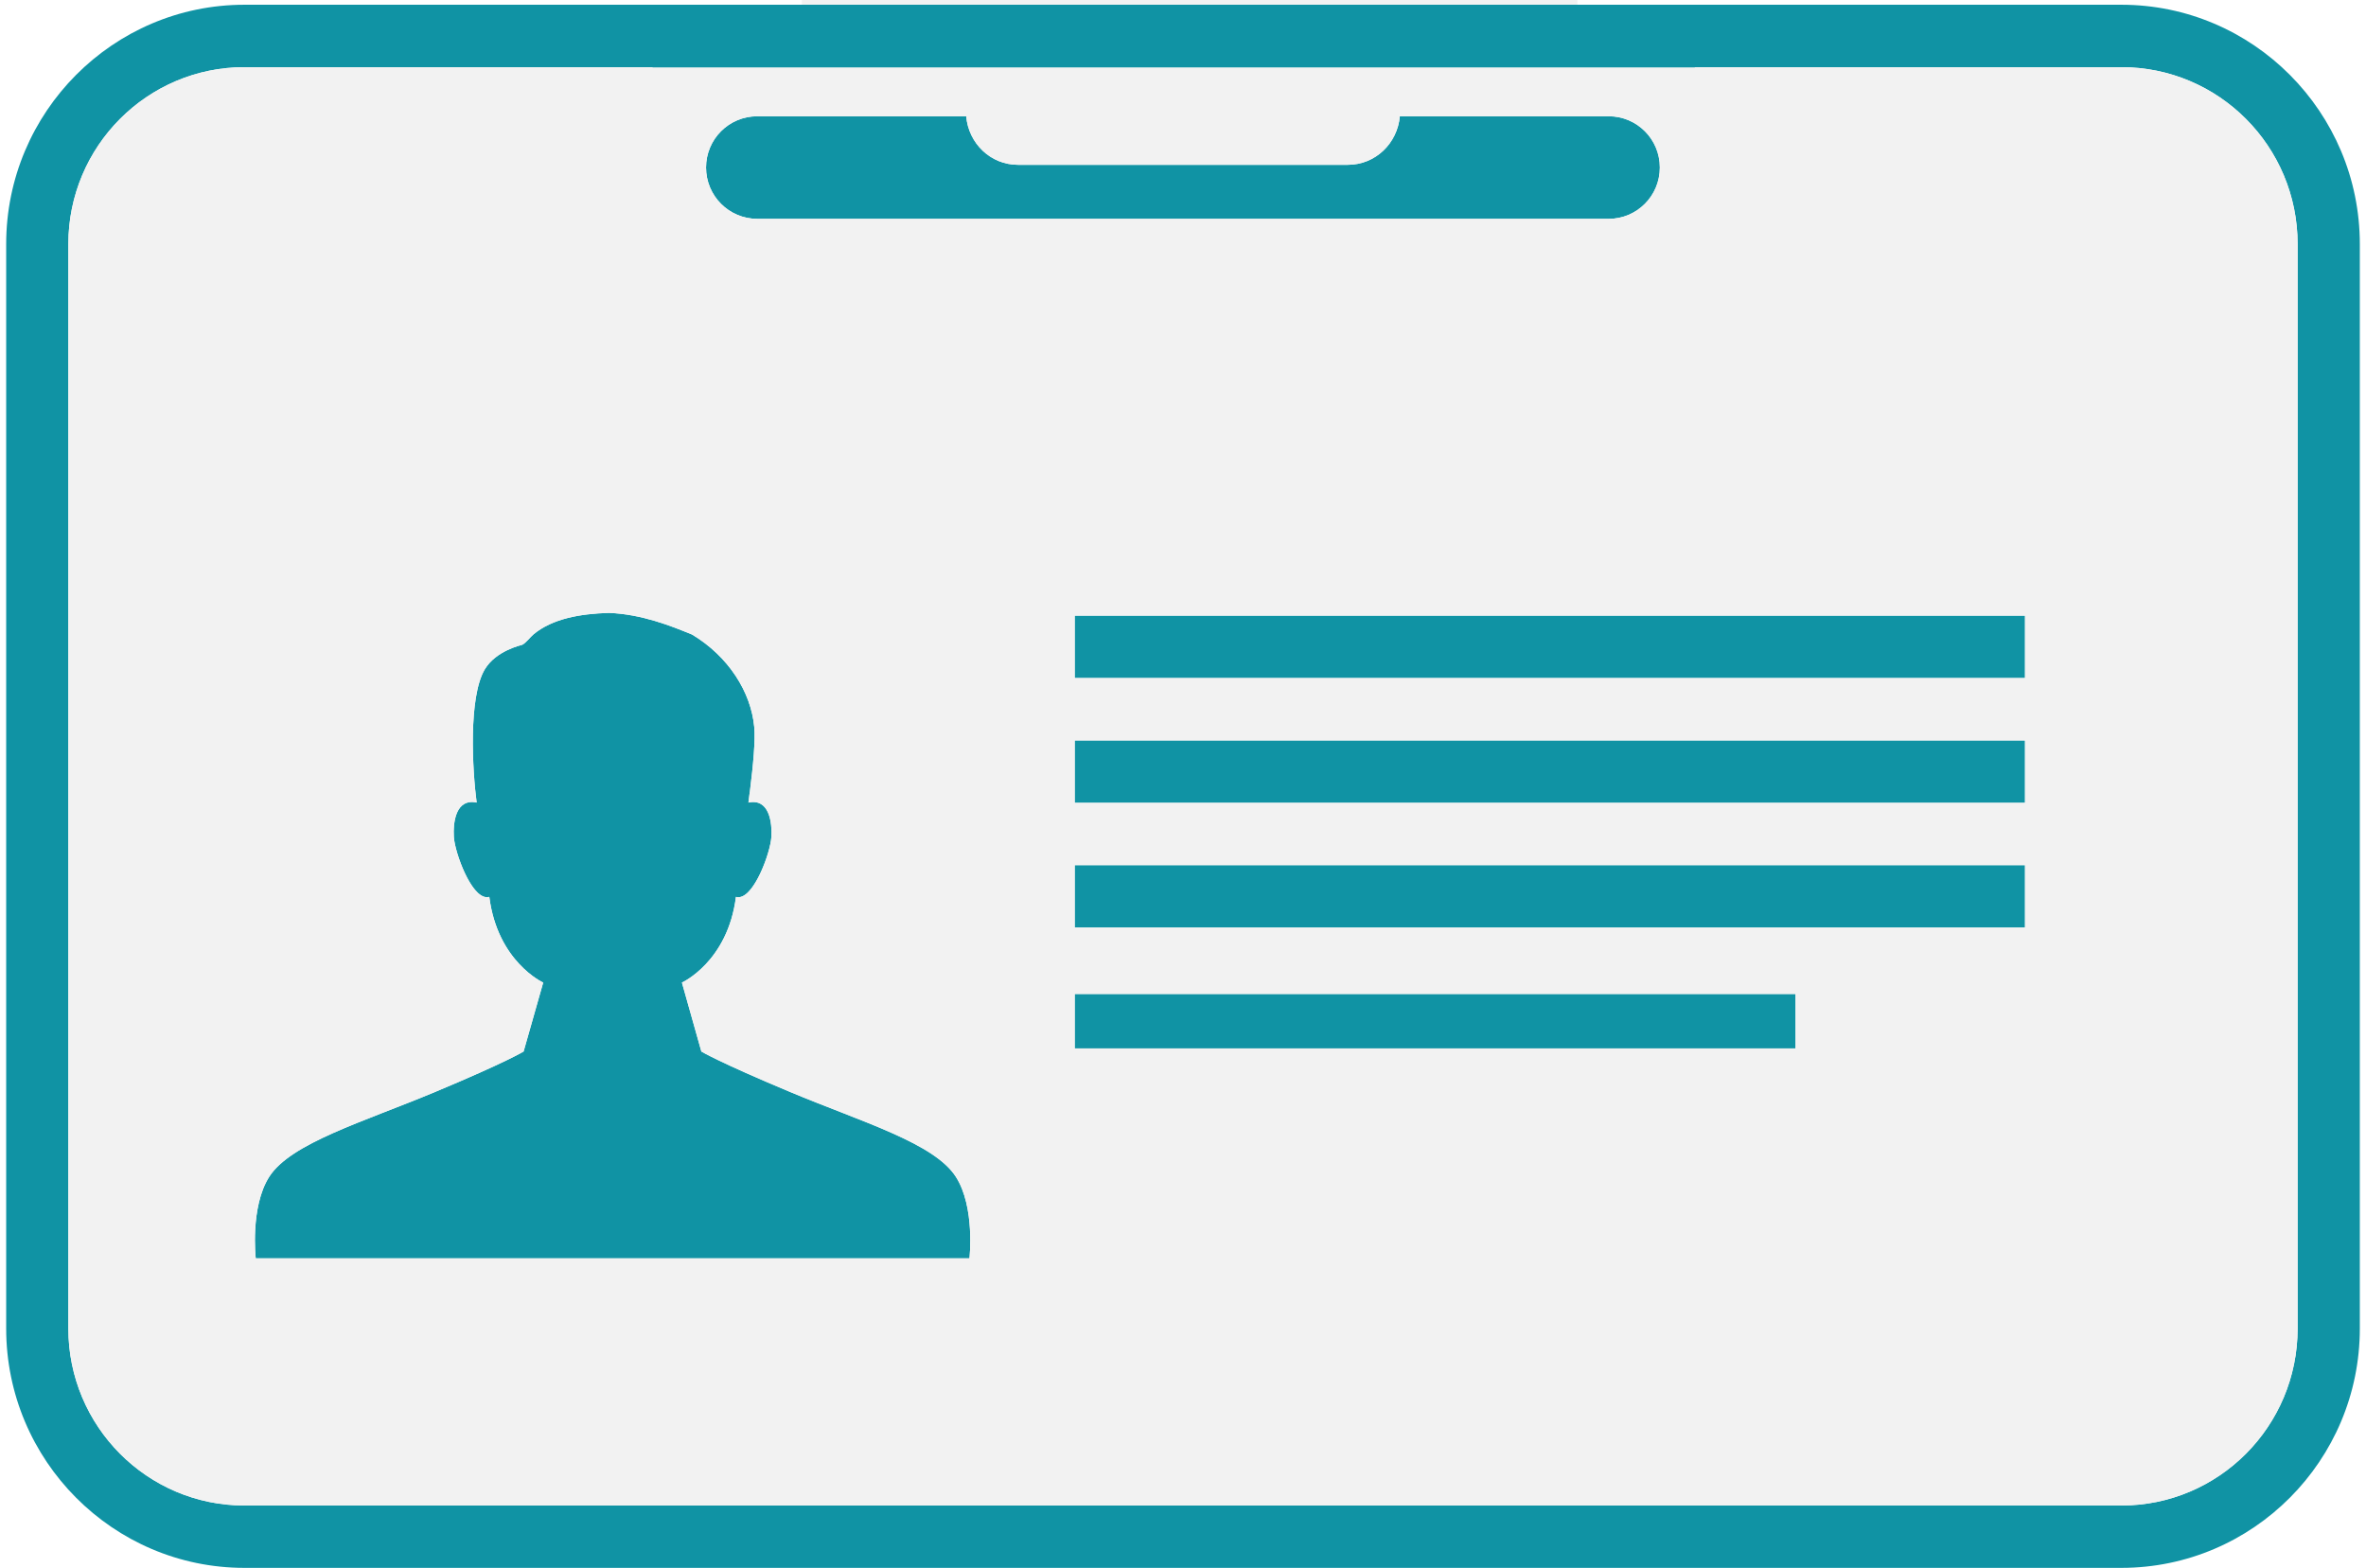
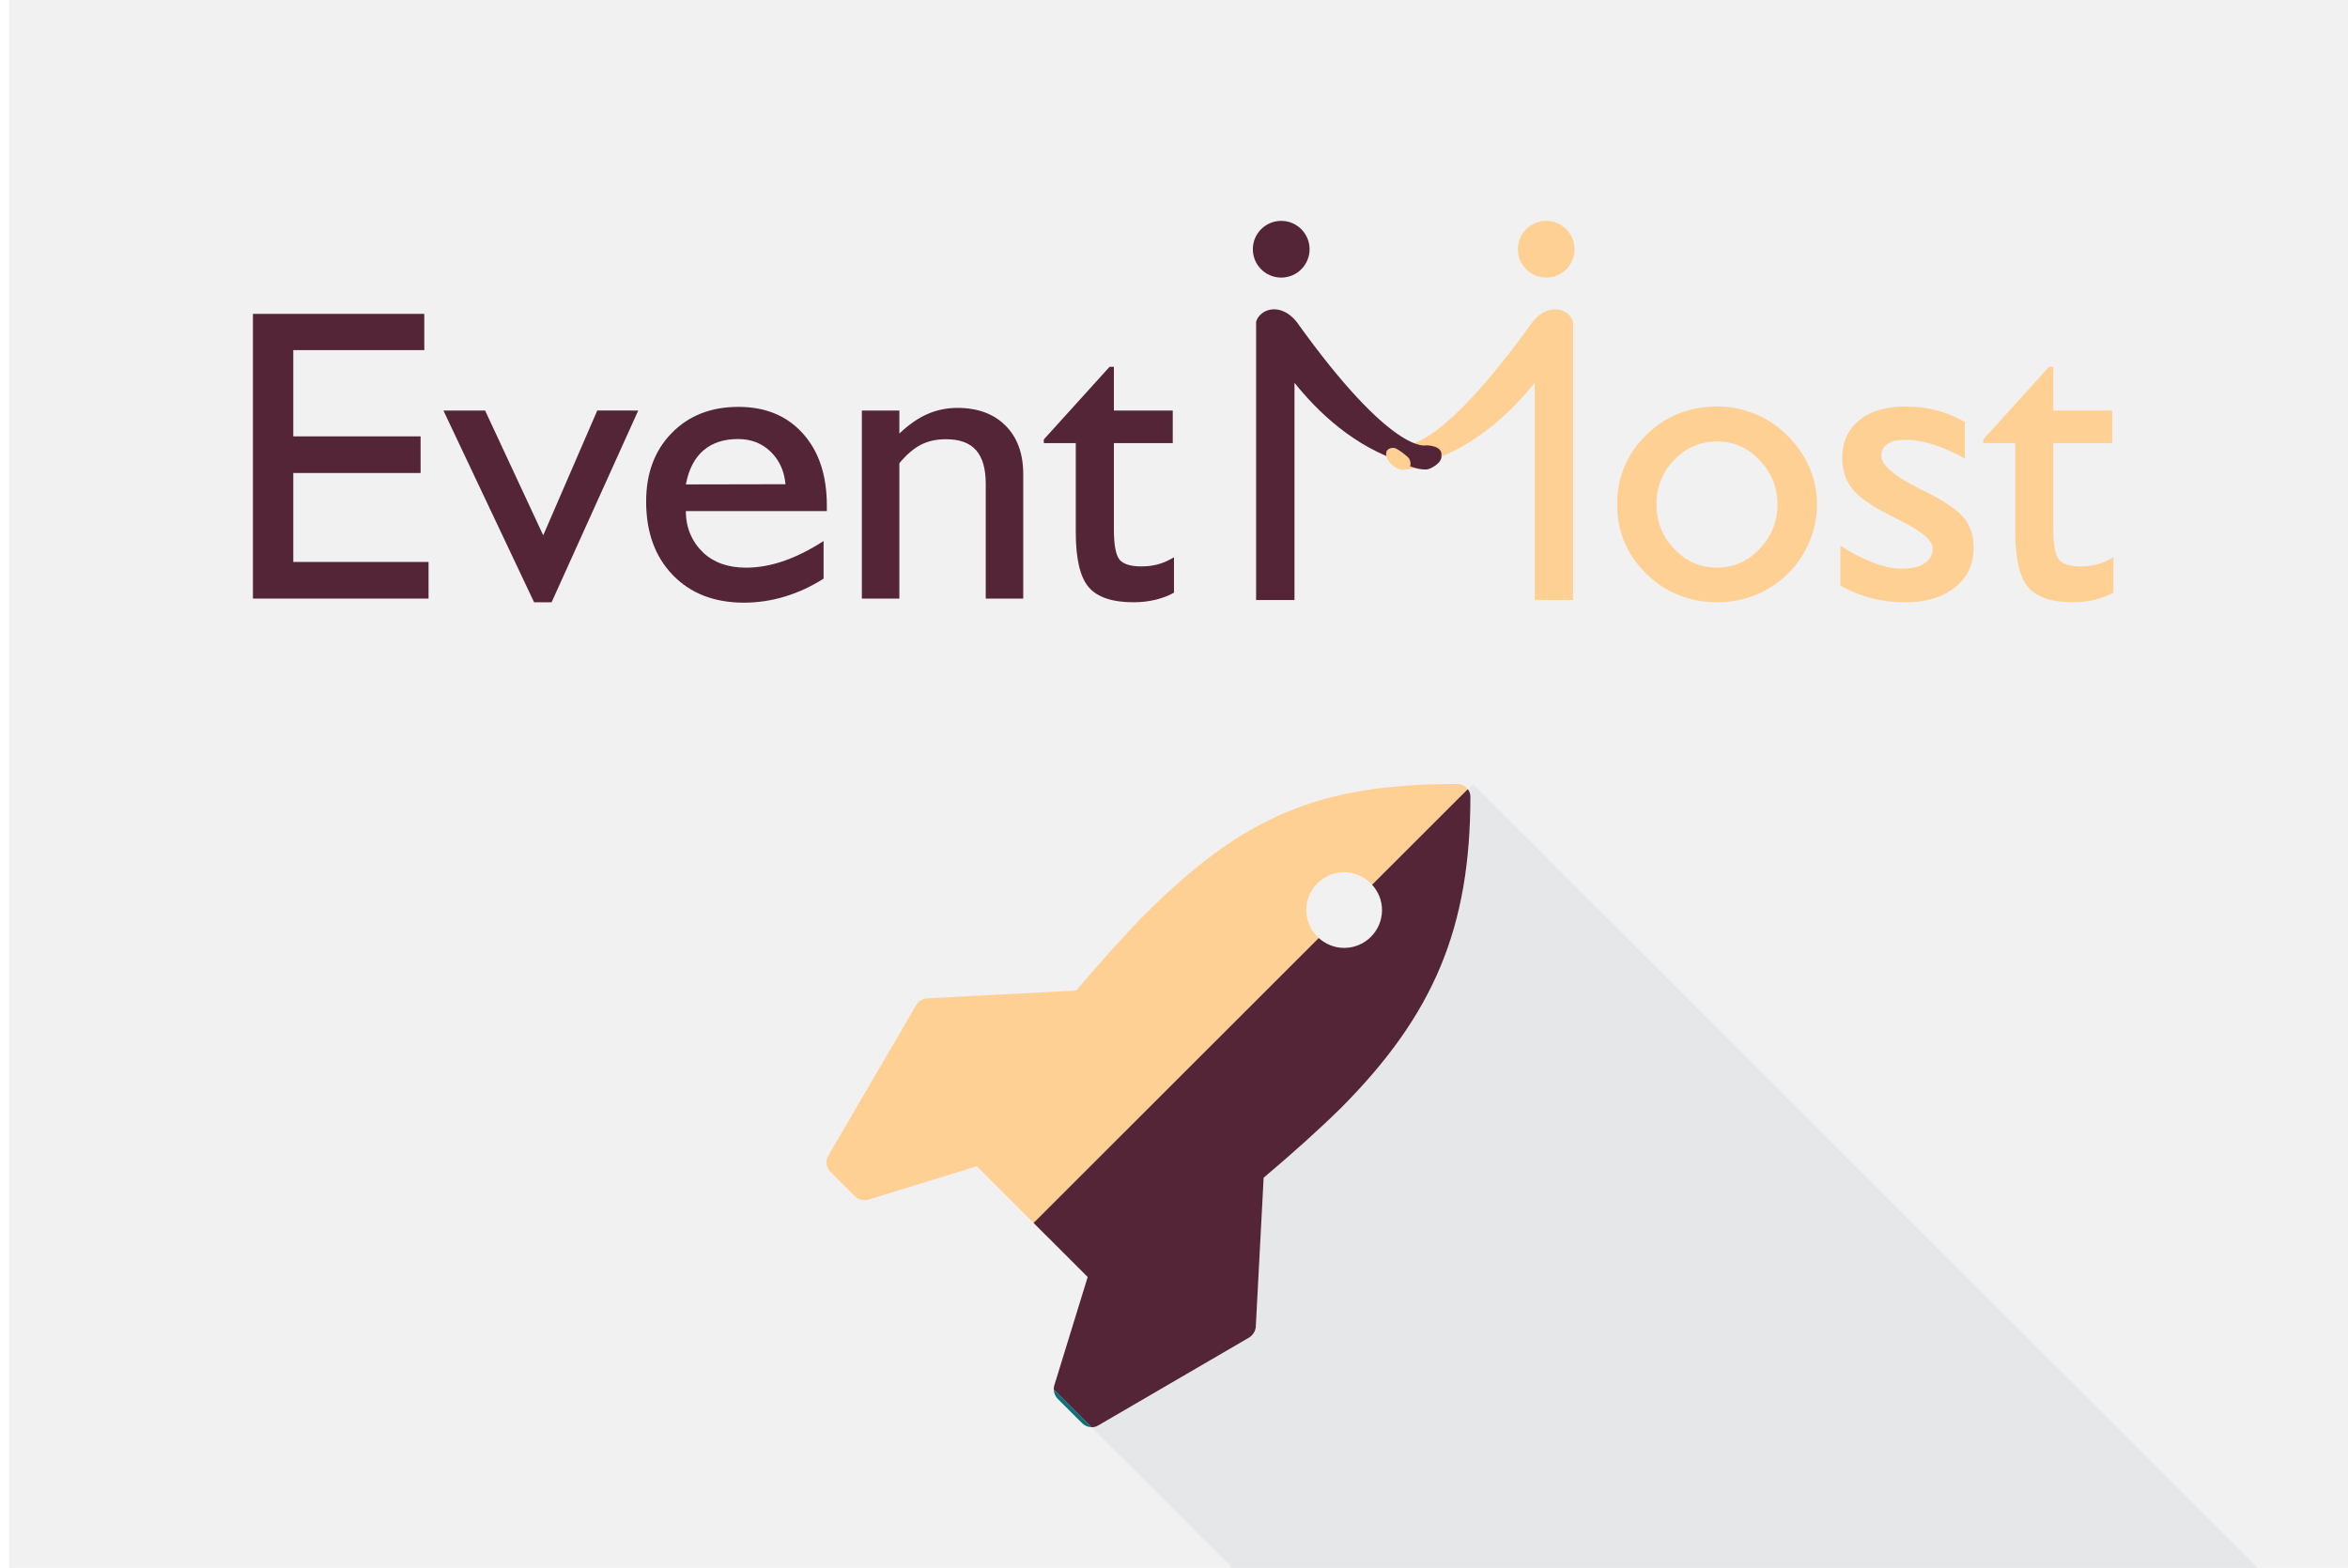
- <svg xmlns="http://www.w3.org/2000/svg" version="1.1" id="Layer_1" x="0px" y="0px" width="255px" height="169px" viewBox="0 0 255 169" enable-background="new 0 0 255 169" xml:space="preserve">
+ <svg xmlns="http://www.w3.org/2000/svg" version="1.1" id="Layer_1" x="0px" y="0px" width="256px" height="171px" viewBox="0 0 256 171" enable-background="new 0 0 256 171" xml:space="preserve">
  <g>
-     <path fill="#1093A4" d="M150.963-47.498V7.239h77.668c10.502,0,18.998,8.535,18.998,19.067V143.2   c0,10.538-8.496,19.079-18.998,19.079H26.345c-10.471,0-18.978-8.541-18.978-19.079V26.306c0-10.532,8.507-19.067,18.978-19.067   h77.687v-54.737H150.963 M127.494-20.756c4.152,0,7.498-3.369,7.498-7.527c0-4.146-3.346-7.526-7.498-7.526   c-4.126,0-7.498,3.381-7.498,7.526C119.996-24.125,123.368-20.756,127.494-20.756 M109.714,17.765   c-2.966,0-5.331-2.322-5.578-5.233H81.608c-3.045,0-5.513,2.466-5.513,5.525c0,3.054,2.468,5.531,5.513,5.531h91.784   c3.033,0,5.502-2.478,5.502-5.531c0-3.059-2.469-5.525-5.502-5.525h-22.521c-0.258,2.912-2.625,5.233-5.609,5.233H109.714    M51.371,86.507c-0.184-0.037-0.351-0.062-0.501-0.062c-1.771,0-2.048,2.273-1.955,3.779c0.102,1.618,1.828,6.488,3.57,6.488   c0.079,0,0.173-0.013,0.25-0.037c0.893,7.006,5.809,9.235,5.809,9.235l-2.112,7.429c0,0-1.813,1.132-9.55,4.365   c-7.727,3.232-15.537,5.499-17.867,9.141c-2.079,3.272-1.451,8.789-1.451,8.789h76.921c0,0,0.632-5.517-1.466-8.789   c-2.331-3.642-10.139-5.908-17.857-9.141c-7.729-3.233-9.573-4.365-9.573-4.365l-2.095-7.429c0,0,4.932-2.229,5.823-9.235   c0.09,0.024,0.17,0.037,0.263,0.037c1.732,0,3.467-4.87,3.555-6.488c0.097-1.506-0.209-3.779-1.962-3.779   c-0.159,0-0.331,0.024-0.511,0.062c0.054-0.35,0.089-0.706,0.133-1.065c0-0.013,0-0.034,0.015-0.034   c0.375-3,0.612-5.611,0.48-7.051c-0.351-3.753-2.759-7.598-6.721-9.973c-0.024-0.018-0.058-0.027-0.083-0.027   c-2.121-0.87-5.308-2.155-8.854-2.294c-3.127,0.089-6.093,0.629-8.111,2.294c-0.324,0.26-0.853,0.959-1.235,1.142   c-0.111,0.05-2.818,0.614-4.038,2.65C50.458,75.146,50.916,83.065,51.371,86.507 M115.829,73.085h102.419v-6.726H115.829V73.085    M115.829,86.534h102.419v-6.724H115.829V86.534 M115.829,99.982h102.419v-6.726H115.829V99.982 M115.829,113.006h77.683v-5.866   h-77.683V113.006 M127.494-34.456c3.404,0,6.16,2.756,6.16,6.172c0,3.412-2.756,6.188-6.16,6.188c-3.399,0-6.151-2.775-6.151-6.188   C121.343-31.7,124.095-34.456,127.494-34.456 M150.963-54.225h-46.932c-3.704,0-6.697,3.003-6.697,6.728V0.511H26.345   c-14.153,0-25.679,11.572-25.679,25.795V143.2c0,14.229,11.525,25.8,25.679,25.8h202.286c14.172,0,25.703-11.571,25.703-25.8   V26.306c0-14.223-11.531-25.795-25.703-25.795h-70.963v-48.009C157.666-51.222,154.67-54.225,150.963-54.225L150.963-54.225z" />
-     <path fill="#F2F2F2" d="M228.631,7.239h-77.668v-54.737h-46.932V7.239H26.345c-10.471,0-18.978,8.535-18.978,19.067V143.2   c0,10.538,8.507,19.079,18.978,19.079h202.286c10.502,0,19-8.541,19-19.079V26.306C247.629,15.774,239.133,7.239,228.631,7.239z    M104.485,135.637h-76.92c0,0-0.63-5.517,1.45-8.789c2.33-3.642,10.141-5.91,17.867-9.143c7.737-3.233,9.551-4.365,9.551-4.365   l2.111-7.429c0,0-4.916-2.229-5.809-9.235c-1.82,0.521-3.72-4.751-3.82-6.451c-0.103-1.64,0.232-4.193,2.457-3.718   c-0.455-3.441-0.912-11.36,0.877-14.355c1.221-2.036,3.928-2.604,4.039-2.653c0.383-0.183,0.911-0.882,1.235-1.142   c2.018-1.662,4.982-2.202,8.111-2.292c3.546,0.137,6.733,1.422,8.854,2.292c0.025,0,0.059,0.013,0.083,0.027   c3.962,2.378,6.37,6.22,6.72,9.976c0.133,1.439-0.104,4.048-0.48,7.05c-0.014,0-0.014,0.022-0.014,0.035   c-0.044,0.356-0.078,0.713-0.133,1.064c2.213-0.476,2.568,2.076,2.473,3.719c-0.099,1.697-2.003,6.971-3.817,6.45   c-0.892,7.006-5.823,9.235-5.823,9.235l2.095,7.43c0,0,1.845,1.132,9.573,4.364c7.719,3.232,15.526,5.499,17.856,9.141   C105.117,130.12,104.485,135.637,104.485,135.637z M173.393,23.588H81.608c-3.045,0-5.513-2.478-5.513-5.531   c0-3.059,2.468-5.525,5.513-5.525h22.527c0.247,2.912,2.612,5.233,5.578,5.233h35.548c2.984,0,5.352-2.322,5.609-5.233h22.521   c3.033,0,5.502,2.466,5.502,5.525C178.895,21.11,176.424,23.588,173.393,23.588z M133.654-28.284c0,3.412-2.756,6.188-6.159,6.188   c-3.399,0-6.151-2.775-6.151-6.188c0-3.416,2.751-6.172,6.151-6.172C130.898-34.456,133.654-31.7,133.654-28.284z M218.25,73.085   H115.829v-6.726h102.419v6.726H218.25z M218.25,86.534H115.829v-6.724h102.419v6.724H218.25z M218.25,99.982H115.829v-6.726   h102.419v6.726H218.25z M193.512,113.006h-77.683v-5.866h77.683V113.006z" />
-   </g>
-   <rect x="86.417" y="-7.167" fill="#F2F2F2" width="83.583" height="7.678" />
-   <g>
-     <rect x="70.333" y="0.511" fill="#1093A4" width="112.333" height="6.739" />
-     <rect x="70.333" y="0.511" fill="#1093A4" width="112.333" height="6.739" />
-     <rect x="70.333" y="0.511" fill="#1093A4" width="112.333" height="6.739" />
+     <rect x="1" fill="#F1F1F2" width="256" height="171" />
+     <path fill="#E6E7E8" d="M160.594,85.5l-0.566,0.566c0.178,0.225,0.287,0.502,0.287,0.807c0,14.273-3.957,23.773-14.149,34   c-2.495,2.449-5.337,4.988-8.392,7.57l-0.858,16.285c-0.043,0.434-0.302,0.858-0.687,1.123l-16.519,9.625   c-0.216,0.125-0.432,0.176-0.69,0.176c-0.006,0-0.013-0.004-0.02-0.004L134.363,171H246.16L160.594,85.5z" />
+     <g>
+       <path fill="#542437" d="M27.577,65.282V34.231h18.682v3.95H31.976v9.411h13.881v3.994H31.976v9.701h14.749v3.995H27.577z" />
+       <path fill="#542437" d="M58.231,65.683l-9.884-20.909l4.545,0.003l6.335,13.606l5.895-13.617l4.464,0.008L60.14,65.683H58.231z" />
+       <path fill="#542437" d="M89.793,63.106c-1.317,0.846-2.711,1.491-4.184,1.944c-1.476,0.451-2.977,0.676-4.5,0.676    c-3.229,0-5.813-1.001-7.751-3.007c-1.941-2.005-2.91-4.68-2.91-8.025c0-3.076,0.928-5.566,2.787-7.467    c1.859-1.902,4.283-2.853,7.275-2.853c2.947,0,5.291,0.97,7.03,2.908c1.741,1.939,2.61,4.558,2.61,7.857v0.6H74.778    c0,0.933,0.167,1.78,0.5,2.542c0.333,0.761,0.804,1.43,1.411,2.007c1.169,1.082,2.717,1.622,4.642,1.622    c1.333,0,2.699-0.241,4.098-0.722c1.402-0.48,2.855-1.209,4.365-2.185L89.793,63.106L89.793,63.106z M74.778,52.831l10.864-0.022    c-0.134-1.449-0.675-2.634-1.624-3.552c-0.948-0.915-2.132-1.375-3.552-1.375c-1.557,0-2.814,0.413-3.777,1.245    C75.727,49.953,75.09,51.187,74.778,52.831z" />
+       <path fill="#542437" d="M93.968,65.282V44.773h4.089v2.508c1.036-0.983,2.065-1.695,3.087-2.136    c1.021-0.441,2.104-0.66,3.244-0.66c2.205,0,3.953,0.644,5.241,1.93c1.289,1.285,1.933,3.051,1.933,5.3v13.567h-4.087V52.757    c0-1.641-0.352-2.858-1.055-3.657c-0.705-0.8-1.796-1.198-3.277-1.198c-1.037,0-1.946,0.198-2.734,0.601    c-0.784,0.397-1.568,1.071-2.352,2.014v14.764L93.968,65.282L93.968,65.282z" />
+       <path fill="#542437" d="M127.998,64.639c-0.578,0.326-1.243,0.579-1.998,0.766c-0.754,0.185-1.563,0.278-2.42,0.278    c-2.311,0-3.937-0.548-4.878-1.642c-0.94-1.096-1.411-3.094-1.411-5.997v-9.719h-3.485v-0.399l7.173-7.925h0.467v4.772h6.418    v3.552h-6.418v9.413c0,1.686,0.206,2.788,0.621,3.306c0.431,0.489,1.223,0.73,2.377,0.73c0.666,0,1.284-0.08,1.855-0.242    c0.568-0.163,1.136-0.417,1.698-0.754L127.998,64.639L127.998,64.639z" />
+       <path fill="#FFD093" d="M176.316,55.006c0-2.974,1.059-5.497,3.176-7.57c2.119-2.07,4.703-3.105,7.752-3.105    c1.423,0,2.795,0.273,4.121,0.82c1.328,0.548,2.507,1.34,3.543,2.374c1.035,1.035,1.826,2.194,2.377,3.474    c0.548,1.281,0.82,2.616,0.82,4.007c0,1.42-0.281,2.789-0.844,4.106c-0.281,0.665-0.615,1.288-1,1.864    c-0.385,0.577-0.844,1.117-1.377,1.619c-1.008,1.008-2.167,1.771-3.488,2.298c-1.315,0.524-2.701,0.789-4.151,0.789    c-3.05,0-5.634-1.037-7.753-3.109C177.374,60.502,176.316,57.98,176.316,55.006z M180.602,55.006c0,1.893,0.646,3.519,1.945,4.872    c1.295,1.355,2.846,2.031,4.654,2.031c1.789,0,3.338-0.68,4.641-2.041c1.303-1.362,1.955-2.982,1.955-4.862    c0-1.85-0.65-3.455-1.943-4.816c-1.296-1.361-2.848-2.041-4.652-2.041c-1.822,0-3.377,0.667-4.666,2.007    C181.248,51.495,180.602,53.111,180.602,55.006z" />
+       <path fill="#FFD093" d="M200.658,63.883v-4.372c1.229,0.798,2.42,1.417,3.566,1.854c1.146,0.437,2.188,0.654,3.12,0.654    c1.065,0,1.896-0.194,2.489-0.588c0.59-0.391,0.888-0.928,0.888-1.608c0-0.845-1.118-1.827-3.354-2.952l-1.51-0.777    c-1.926-0.977-3.238-1.921-3.942-2.83c-0.703-0.91-1.056-2.022-1.056-3.34c0-1.717,0.614-3.077,1.844-4.084    c1.229-1.006,2.916-1.508,5.064-1.508c1.187,0,2.303,0.137,3.354,0.411c1.05,0.273,2.089,0.697,3.106,1.274v3.996    c-1.242-0.695-2.397-1.207-3.464-1.531c-0.504-0.163-1-0.288-1.487-0.379c-0.489-0.087-0.978-0.133-1.467-0.133    c-0.475,0-0.859,0.032-1.154,0.091c-0.297,0.06-0.576,0.178-0.844,0.354c-0.459,0.297-0.689,0.726-0.689,1.288    c0,1.021,1.431,2.244,4.289,3.662l0.377,0.18c2.219,1.105,3.677,2.097,4.363,2.961c0.688,0.867,1.033,1.942,1.033,3.231    c0,1.806-0.678,3.248-2.033,4.328c-1.353,1.08-3.149,1.621-5.385,1.621c-1.332,0-2.574-0.149-3.721-0.446    C202.9,64.943,201.771,64.491,200.658,63.883z" />
+       <path fill="#FFD093" d="M230.423,64.639c-0.577,0.326-1.245,0.579-1.999,0.766c-0.755,0.185-1.561,0.278-2.42,0.278    c-2.313,0-3.938-0.548-4.875-1.642c-0.939-1.096-1.41-3.094-1.41-5.997v-9.719h-3.488v-0.399l7.178-7.925h0.464v4.772h6.422v3.552    h-6.422v9.413c0,1.686,0.206,2.788,0.622,3.306c0.429,0.489,1.222,0.73,2.375,0.73c0.668,0,1.283-0.08,1.855-0.242    c0.572-0.163,1.137-0.417,1.698-0.754V64.639z" />
+       <g>
+         <circle fill="#FFD093" cx="168.584" cy="27.181" r="3.092" />
+       </g>
+       <g>
+         <circle fill="#542437" cx="139.689" cy="27.181" r="3.093" />
+       </g>
+       <g>
+         <path fill="#FFD093" d="M152.97,48.567c-0.028-0.063,3.651,1.181,14.16-13.514c1.793-2.152,3.983-1.332,4.382,0.038     c0,2.848,0,30.349,0,30.349h-4.184V41.747c-2.543,3.182-6.525,7.005-11.858,8.665c-0.397,0.317-0.968,0.576-1.626,0.707     c-0.314,0.063-0.624,0.088-0.911,0.083c-0.931-0.019-1.729-1.324-1.622-1.519C151.566,49.226,152.184,48.804,152.97,48.567z" />
+       </g>
+       <g>
+         <path fill="#542437" d="M155.494,48.567c0,0-3.652,1.181-14.16-13.514c-1.791-2.152-3.982-1.332-4.381,0.038     c0,2.848,0,30.349,0,30.349h4.184V41.747c2.543,3.182,6.525,7.005,11.857,8.665c0.398,0.317,0.968,0.576,1.627,0.707     c0.313,0.063,0.535,0.092,0.91,0.083c0.375-0.006,1.746-0.702,1.625-1.519C157.302,48.556,155.494,48.567,155.494,48.567z" />
+       </g>
+       <g>
+         <path fill="#FFD093" d="M153.656,50.982c-0.317,0.409-1.115,0.321-1.779-0.197c-0.664-0.518-0.941-1.271-0.622-1.68     c0.16-0.203,0.44-0.284,0.763-0.25c0.32,0.037,1.521,0.94,1.646,1.205C153.828,50.404,153.841,50.749,153.656,50.982z" />
+       </g>
+     </g>
+     <path fill="none" d="M146.55,95.131c-2.278,0-4.129,1.842-4.129,4.123c0,1.213,0.53,2.289,1.362,3.043l5.813-5.809   C148.841,95.66,147.762,95.131,146.55,95.131z" />
+     <path fill="#FFD093" d="M142.421,99.254c0-2.281,1.851-4.123,4.129-4.123c1.212,0,2.291,0.529,3.046,1.357l10.432-10.422   c-0.272-0.346-0.707-0.566-1.174-0.566c-14.972,0-23.187,3.439-33.942,14.143c-2.449,2.493-4.988,5.325-7.569,8.385l-16.302,0.852   c-0.432,0.051-0.862,0.301-1.119,0.689l-9.635,16.506c-0.301,0.514-0.217,1.203,0.213,1.68l2.753,2.75   c0.26,0.258,0.646,0.383,0.991,0.383c0.128,0,0.257,0,0.385-0.037l11.875-3.66l6.184,6.183l31.097-31.074   C142.951,101.543,142.421,100.467,142.421,99.254z" />
+     <path fill="#06737B" d="M115.276,152.514l2.753,2.748c0.295,0.254,0.633,0.381,0.971,0.387l-4.109-4.106   C114.901,151.887,115.031,152.234,115.276,152.514z" />
+     <path fill="#542437" d="M119.71,155.477l16.519-9.625c0.385-0.264,0.644-0.688,0.687-1.123l0.858-16.285   c3.055-2.582,5.896-5.12,8.392-7.569c10.192-10.228,14.149-19.728,14.149-34c0-0.306-0.109-0.582-0.287-0.808l-10.432,10.423   c0.667,0.733,1.083,1.696,1.083,2.766c0,2.281-1.851,4.123-4.129,4.123c-1.067,0-2.032-0.416-2.767-1.08l-31.096,31.074   l5.903,5.899l-3.656,11.869c-0.037,0.131-0.047,0.267-0.043,0.4l4.109,4.107c0.007,0,0.013,0.004,0.02,0.004   C119.278,155.652,119.493,155.602,119.71,155.477z" />
  </g>
</svg>
